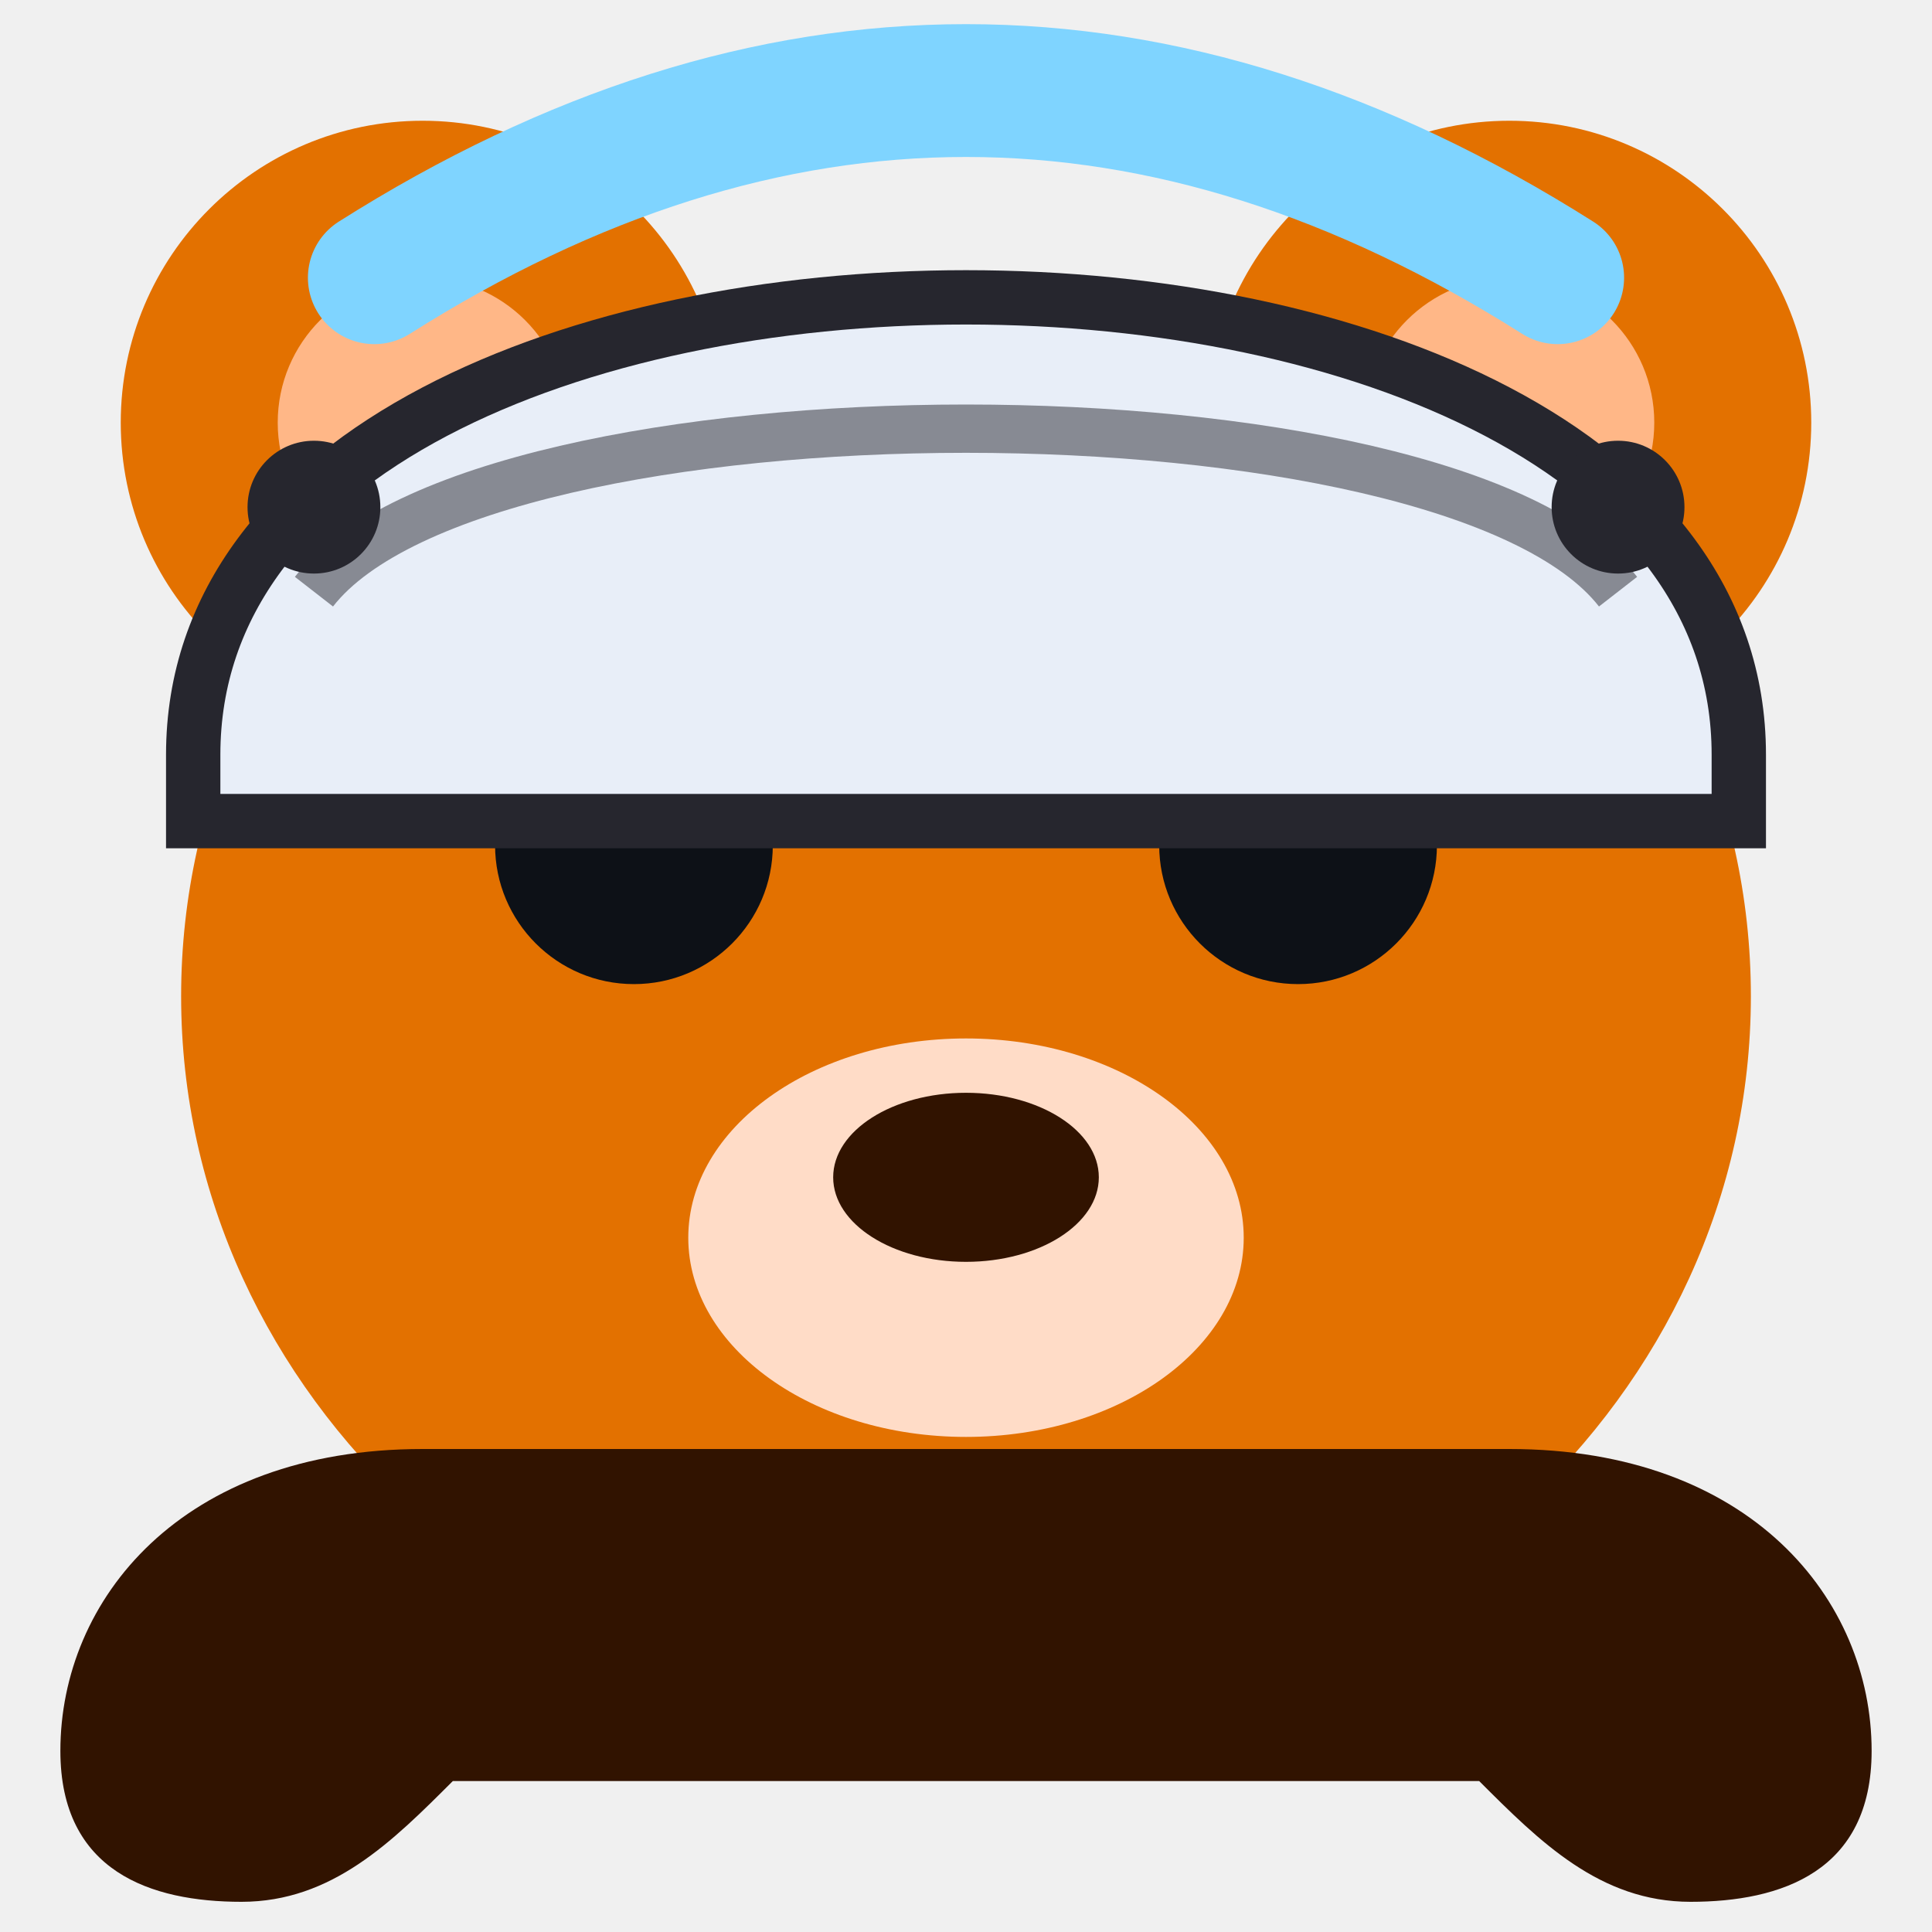
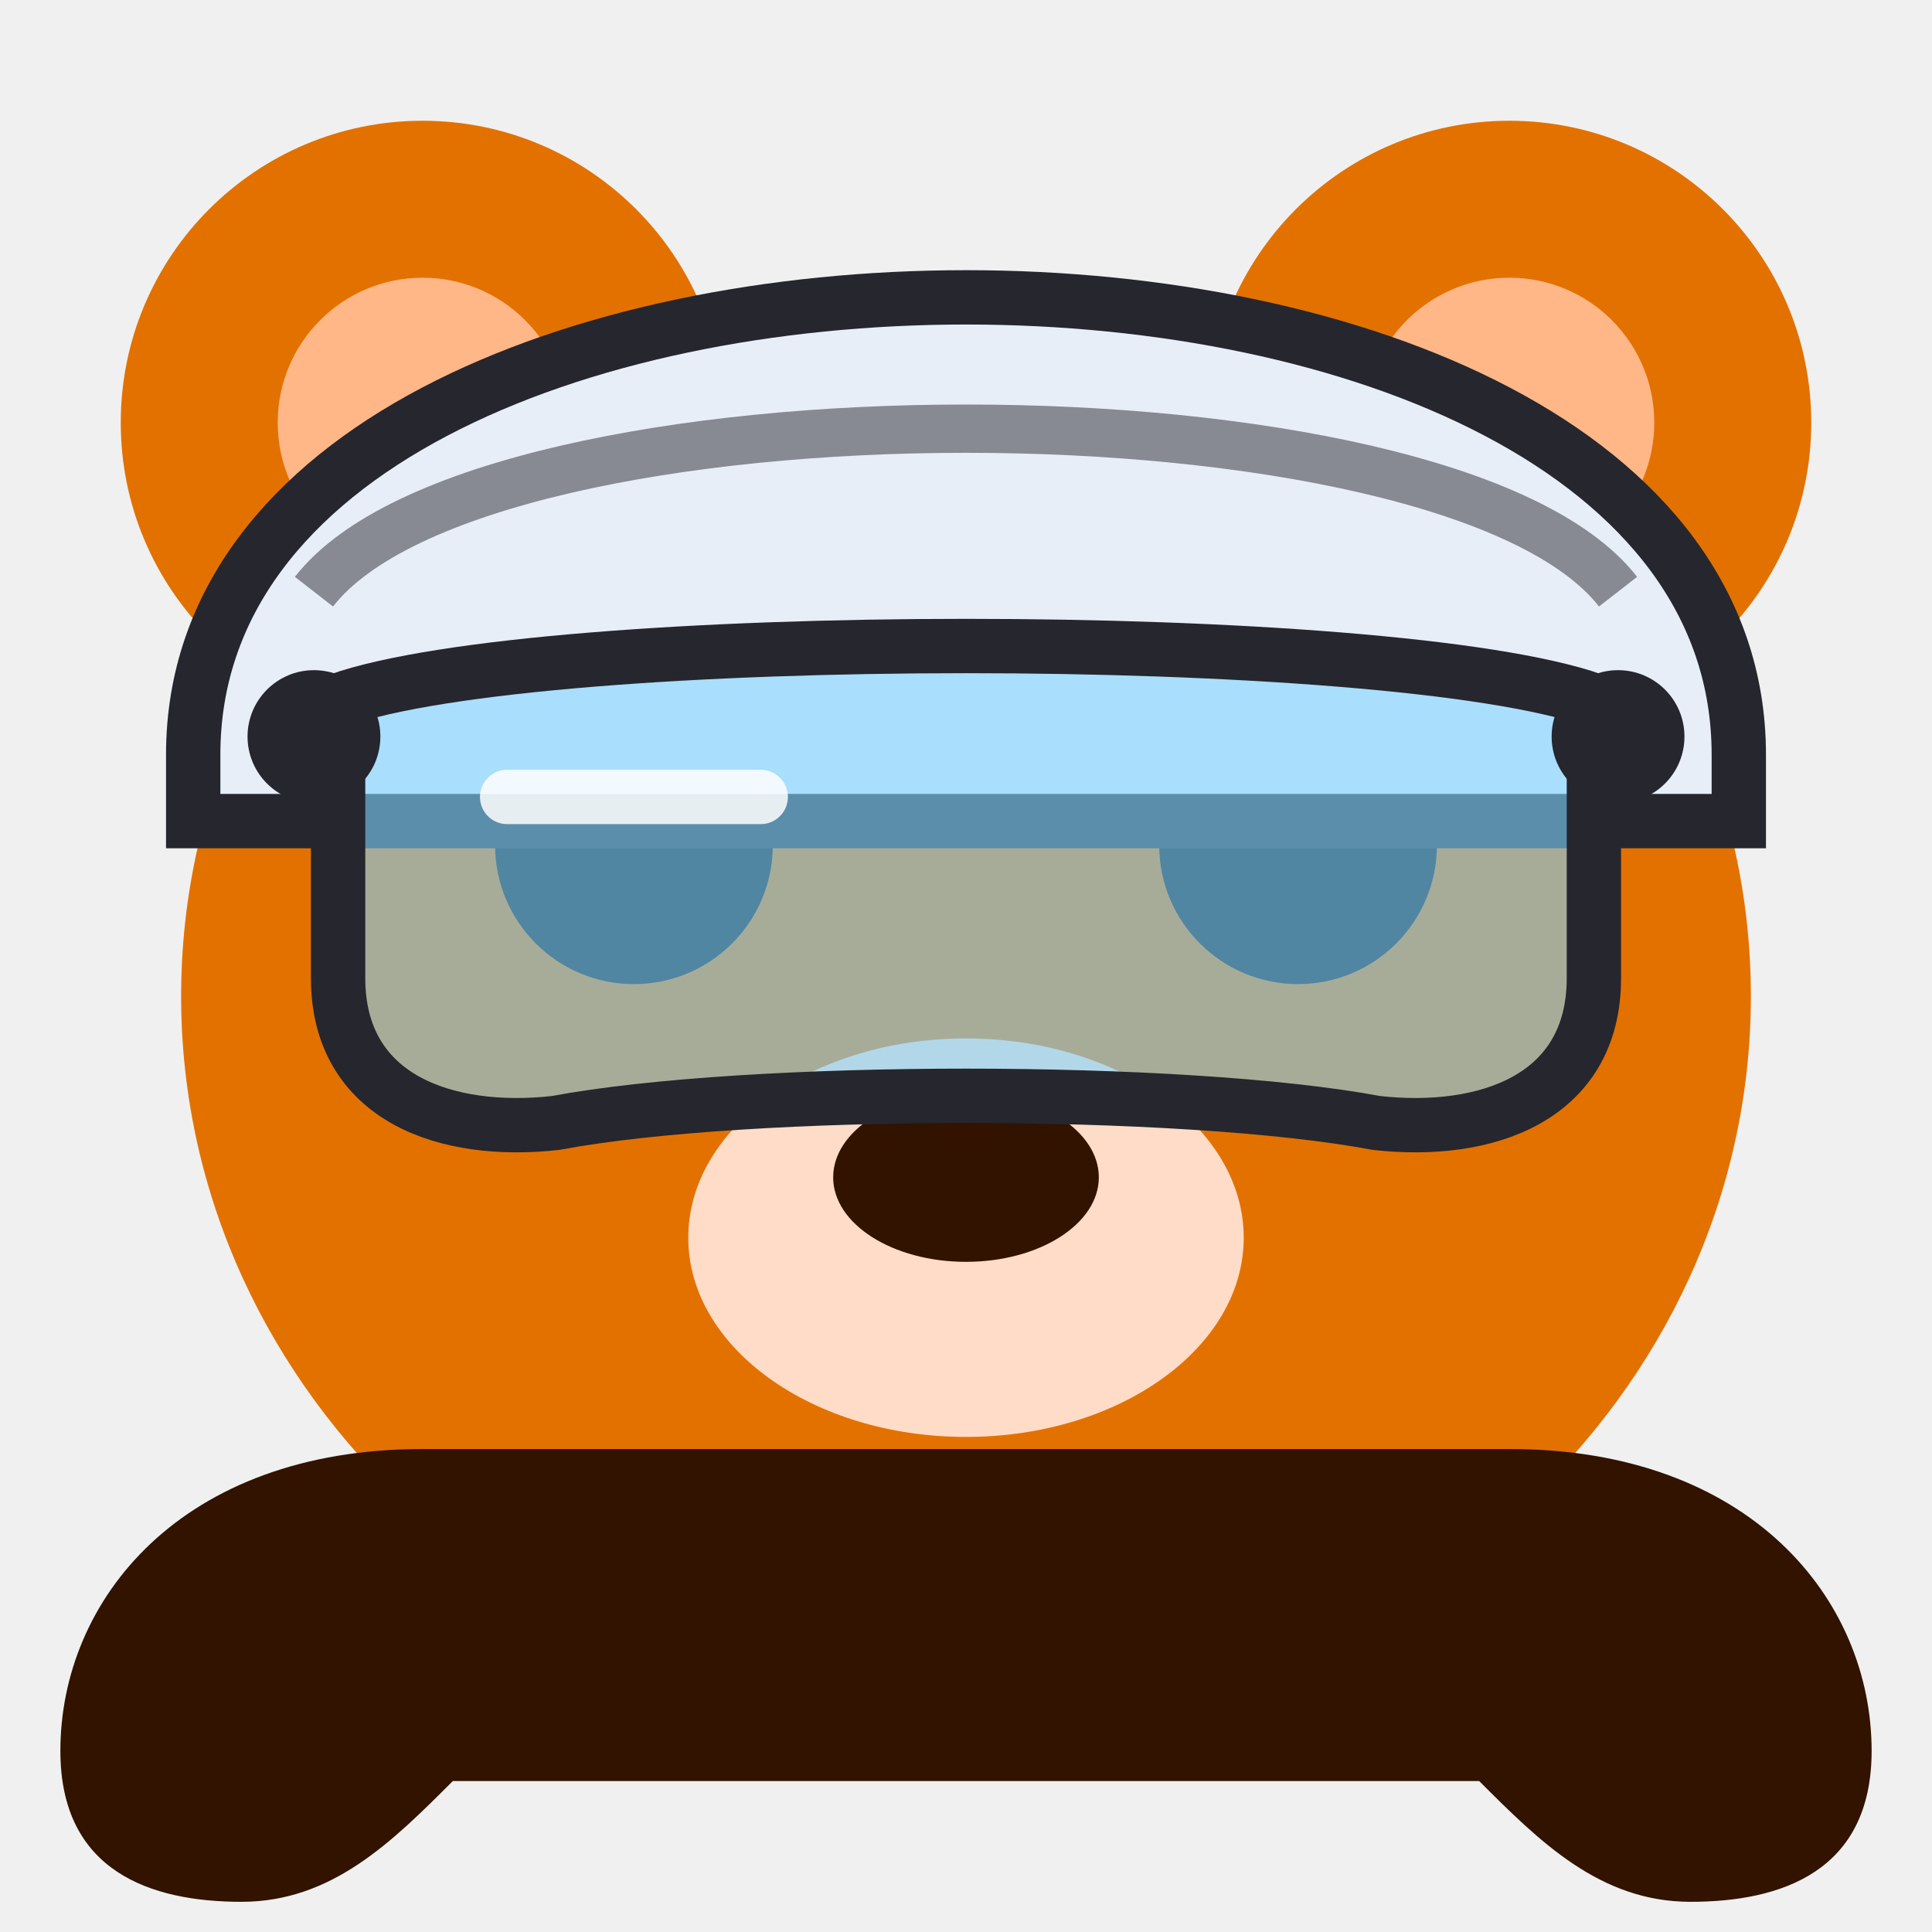
<svg xmlns="http://www.w3.org/2000/svg" viewBox="0 0 32 32">
  <circle cx="7" cy="7" r="5" fill="#e37100" />
  <circle cx="25" cy="7" r="5" fill="#e37100" />
  <circle cx="7" cy="7" r="2.4" fill="#ffb787" />
  <circle cx="25" cy="7" r="2.4" fill="#ffb787" />
  <ellipse cx="16" cy="16.5" rx="13" ry="12" fill="#e37100" />
  <circle cx="10.5" cy="14.0" r="2.3" fill="#0d1117" />
  <circle cx="21.5" cy="14.0" r="2.3" fill="#0d1117" />
  <circle cx="11.3" cy="13.2" r="0.8" fill="#ffffff" />
  <circle cx="22.3" cy="13.2" r="0.8" fill="#ffffff" />
  <ellipse cx="16" cy="20.5" rx="4.6" ry="3.3" fill="#ffdcc7" />
  <ellipse cx="16" cy="19.5" rx="2.2" ry="1.4" fill="#311300" />
  <path d="M3.2 12.5 C3.2 2.4 28.8 2.4 28.8 12.5 V13.6 H3.2 Z" fill="#e8eef8" stroke="#26262e" stroke-width="0.9" />
  <path d="M5.2 9.8 C8 6.2 24 6.2 26.8 9.8" stroke="#26262e" stroke-width="0.8" fill="none" opacity="0.5" />
-   <path d="M6.2 4.6 Q16 -1.6 25.8 4.6" stroke="#7fd4ff" stroke-width="2.2" fill="none" stroke-linecap="round" />
-   <circle cx="5.2" cy="8.4" r="1.1" fill="#26262e" />
-   <circle cx="26.8" cy="8.4" r="1.1" fill="#26262e" />
+   <path d="M5.6 11.6 C9 10.4 23 10.4 26.4 11.6 V16.2 C26.4 18.2 24.6 18.8 22.8 18.6 C19.6 18 12.4 18 9.2 18.6 C7.4 18.8 5.6 18.2 5.6 16.2 Z" fill="#7fd4ff" fill-opacity="0.6" stroke="#26262e" stroke-width="0.9" />
+   <path d="M8.4 13.2 H12.6" stroke="#ffffff" stroke-width="0.9" stroke-linecap="round" opacity="0.85" />
+   <circle cx="5.2" cy="12.2" r="1.1" fill="#26262e" />
+   <circle cx="26.8" cy="12.2" r="1.1" fill="#26262e" />
  <path d="M7 24 H25 C29 24 31 26.5 31 29 C31 31 29.5 31.5 28 31.5 C26.5 31.5 25.5 30.5 24.5 29.5 H7.5 C6.5 30.5 5.5 31.5 4 31.5 C2.5 31.5 1 31 1 29 C1 26.5 3 24 7 24 Z" fill="#311300" />
</svg>
